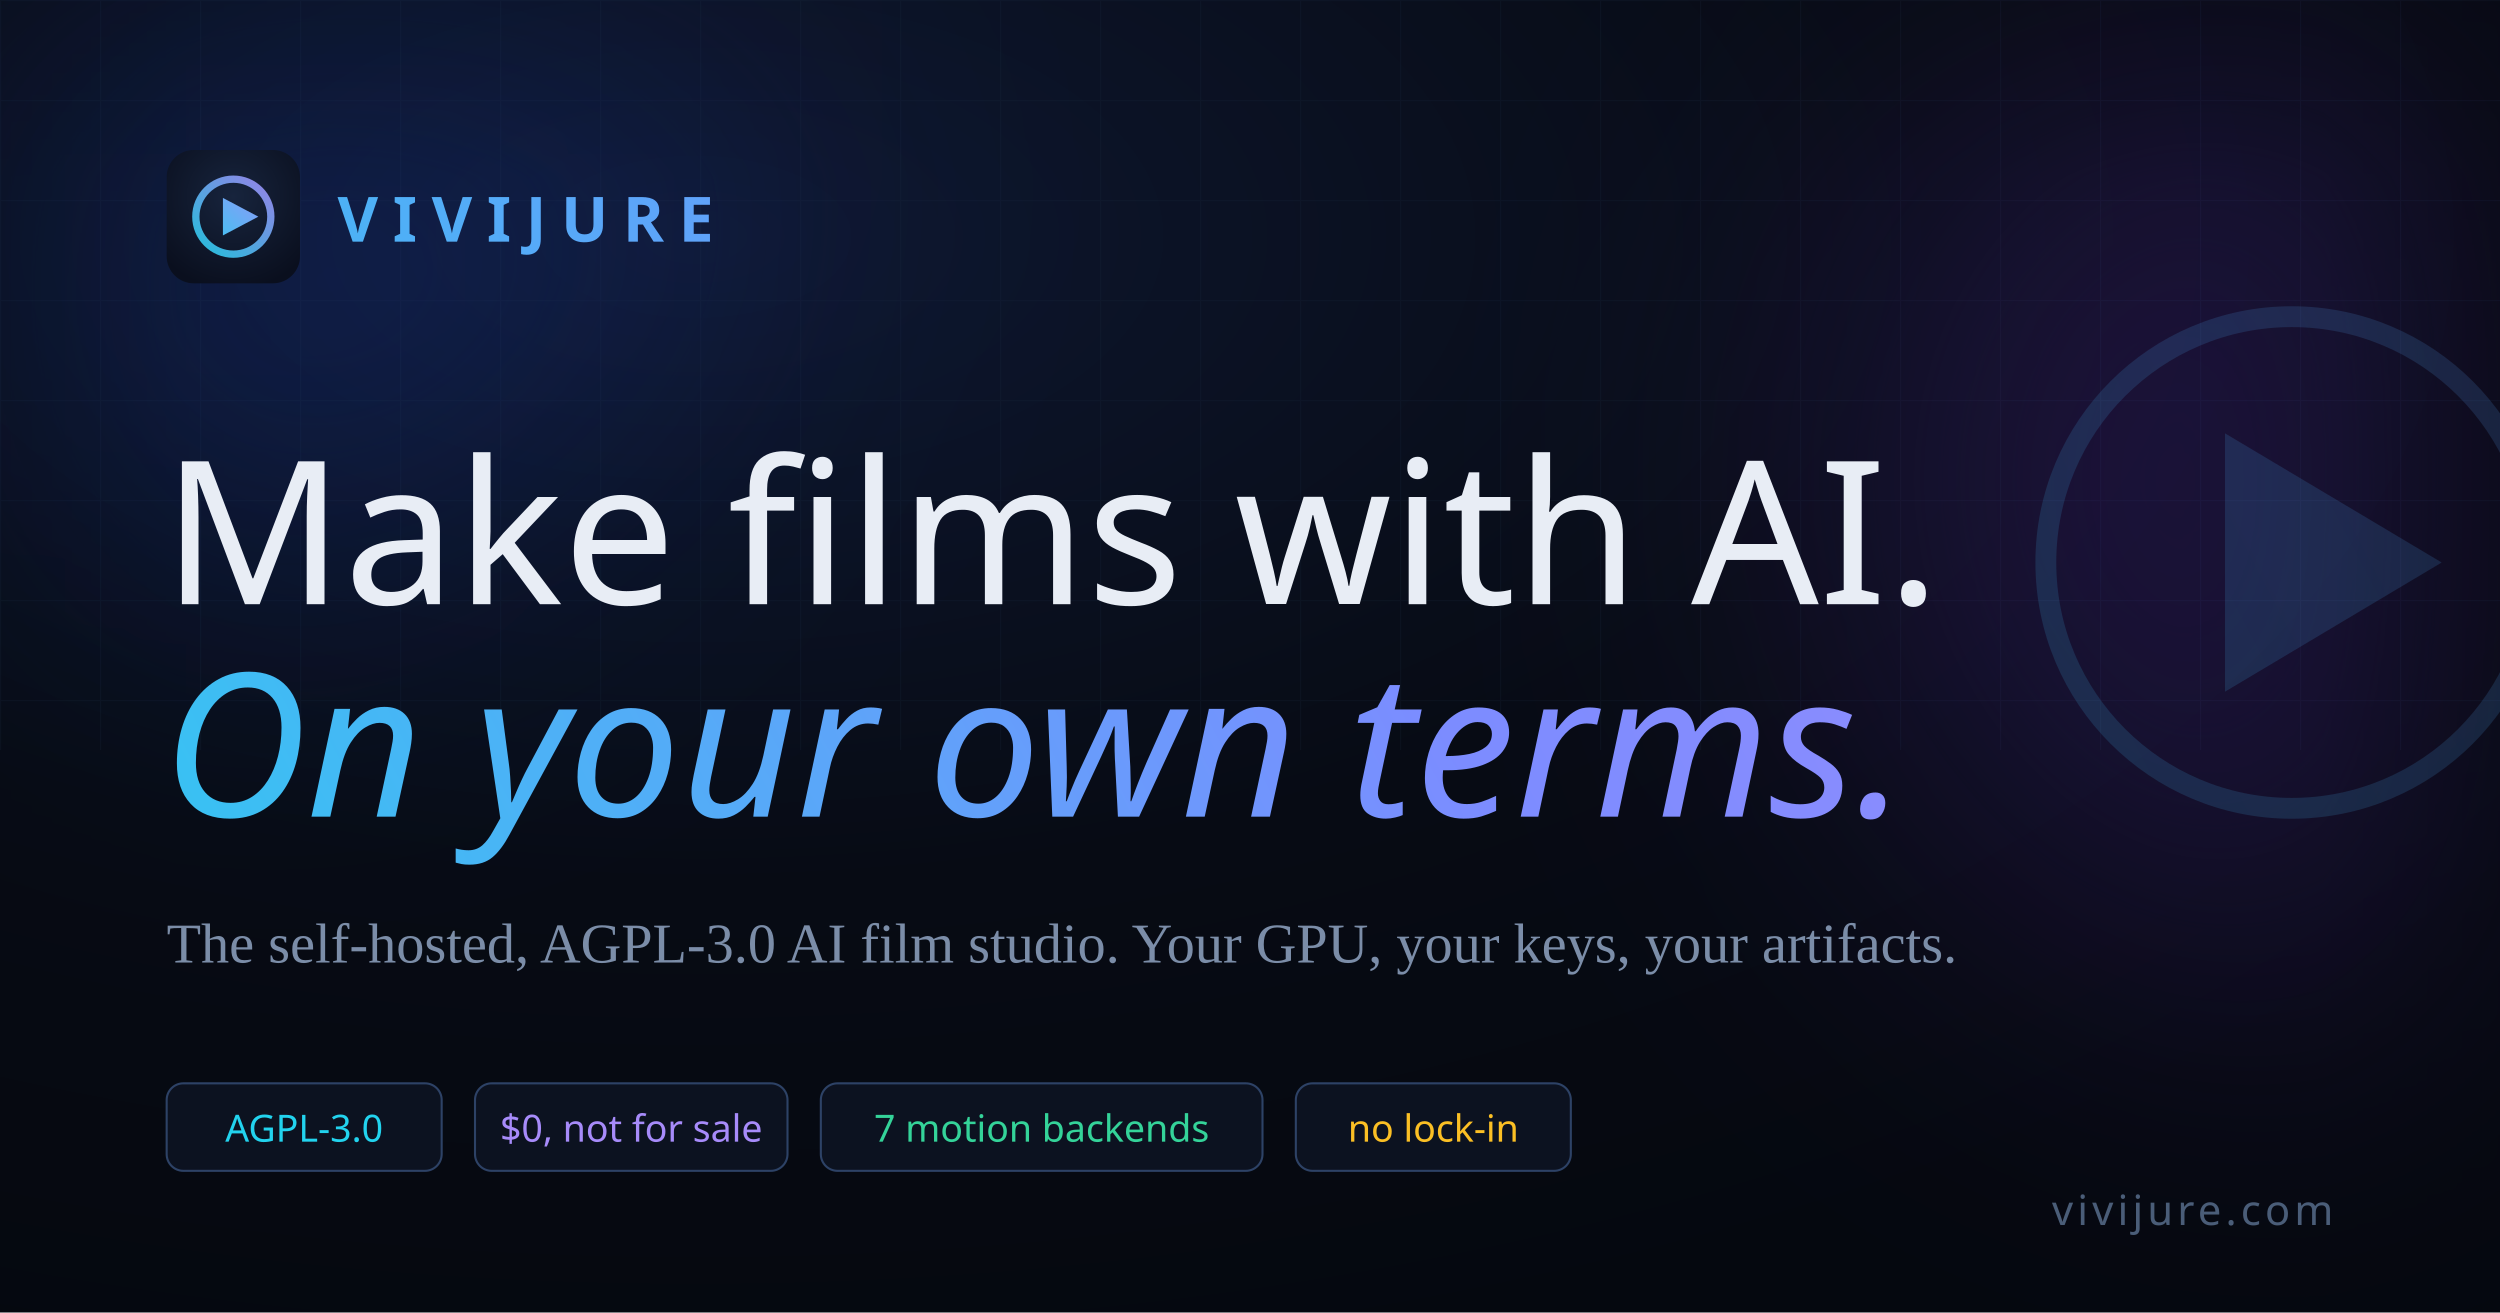
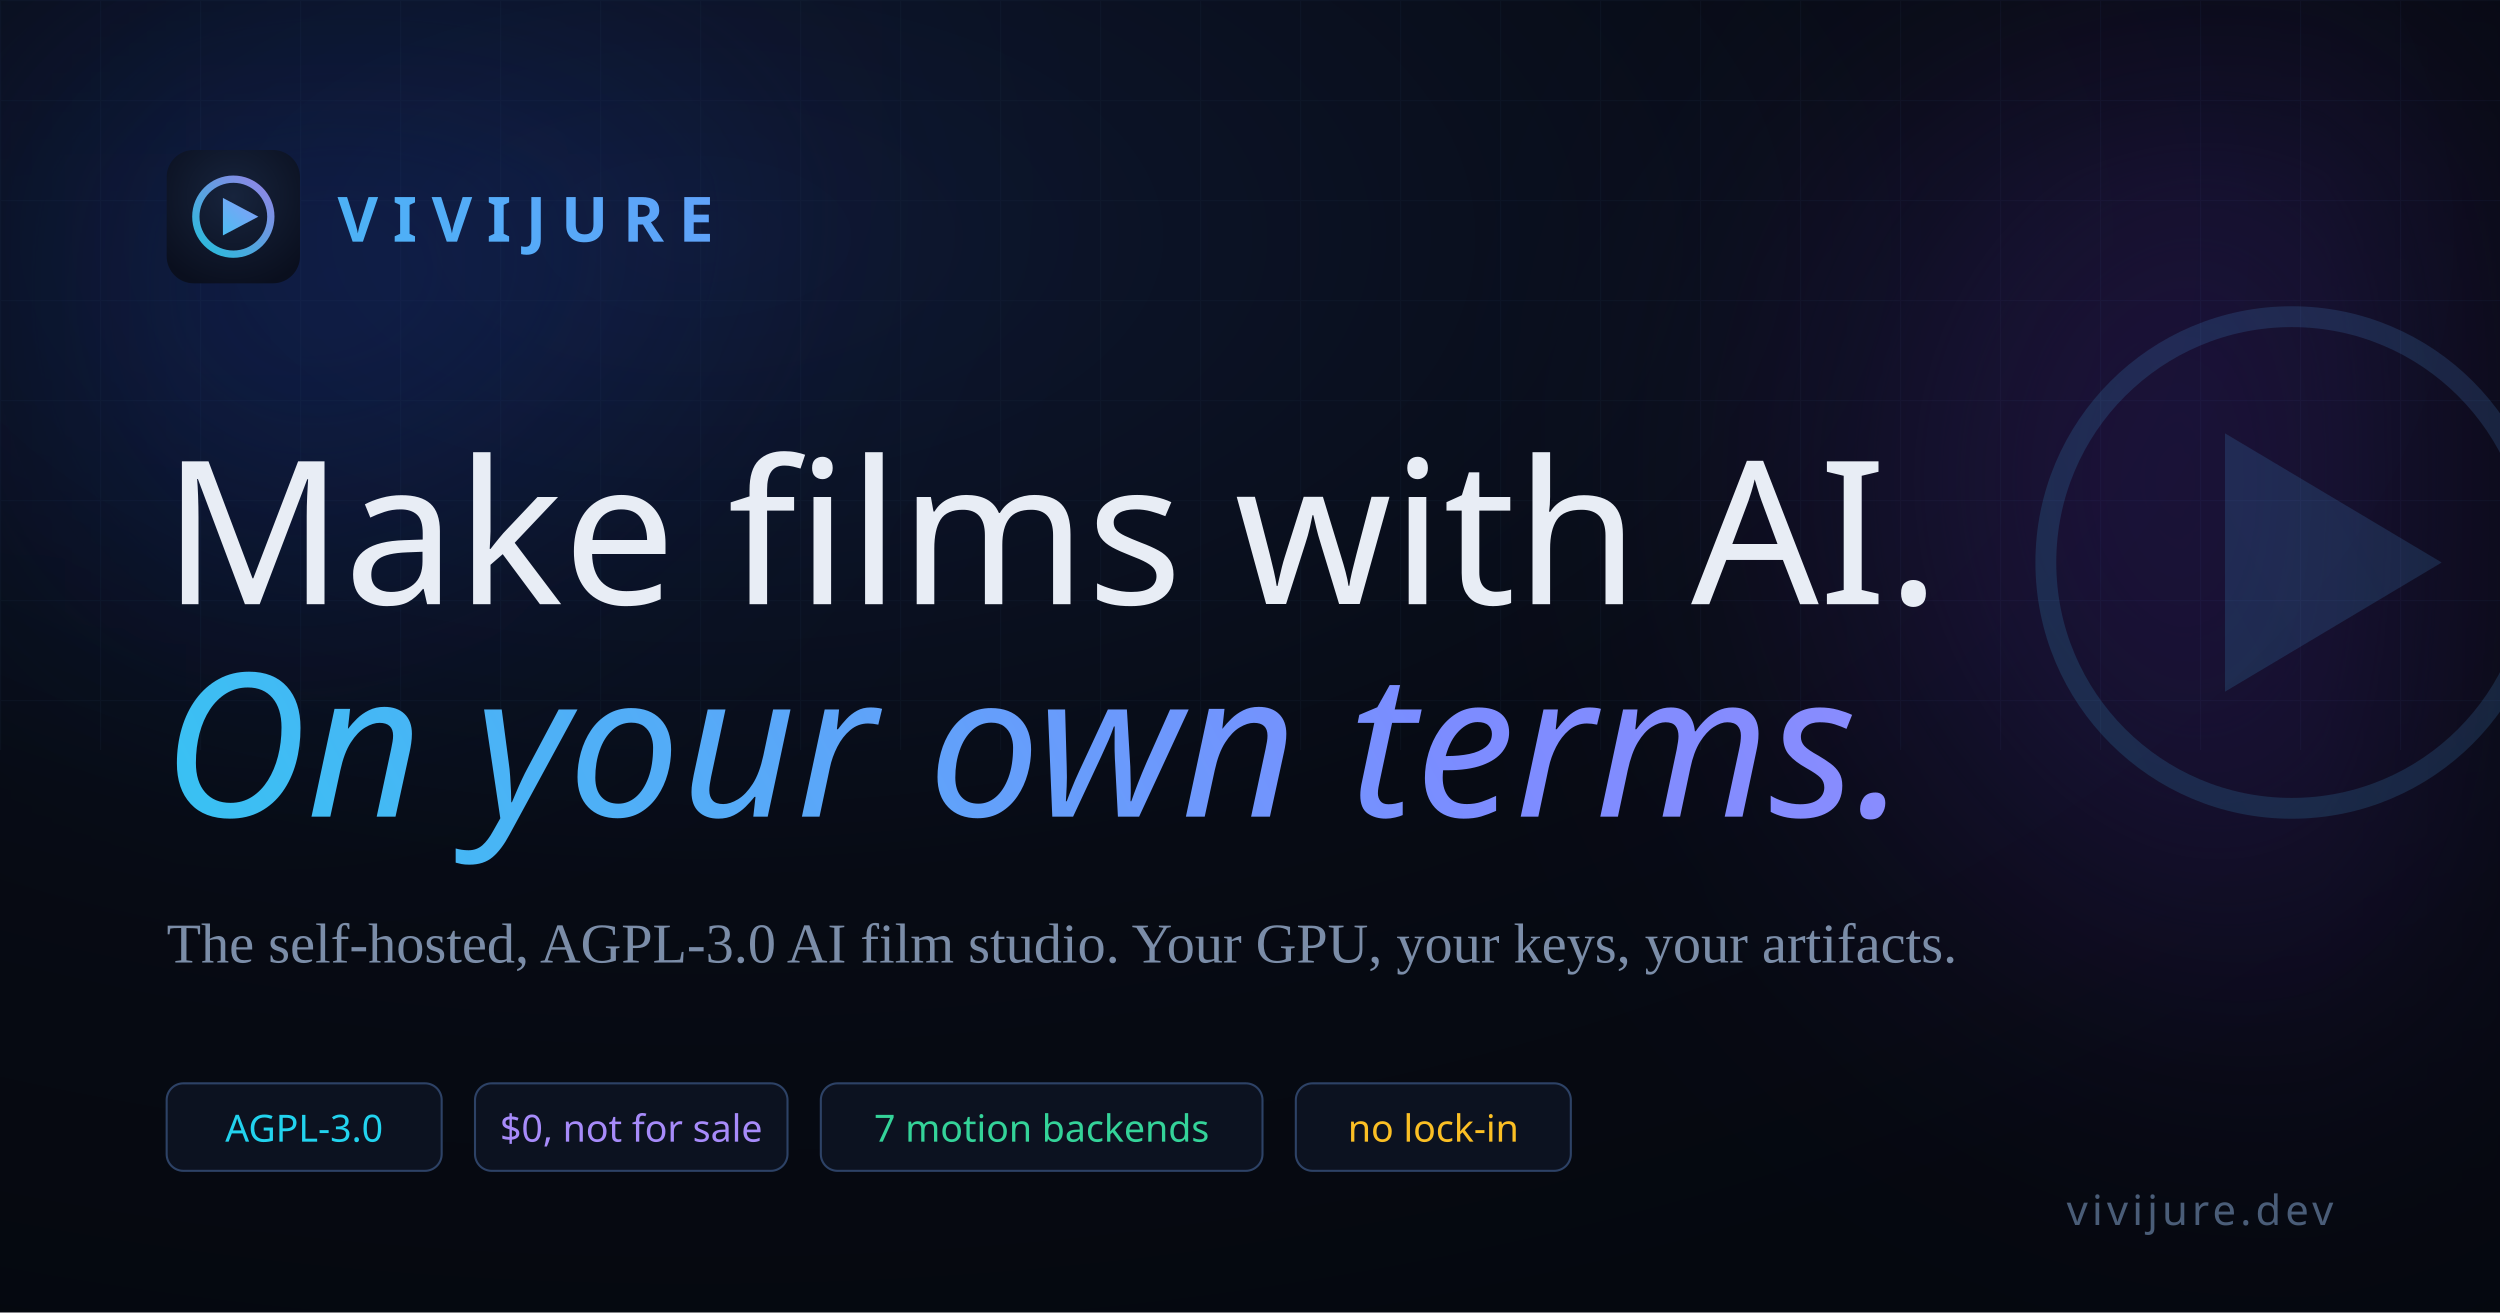
<svg xmlns="http://www.w3.org/2000/svg" width="1200" height="630" viewBox="0 0 1200 630">
  <defs>
    <radialGradient id="bg" cx="28%" cy="18%" r="90%">
      <stop offset="0%" stop-color="#0e1730" />
      <stop offset="55%" stop-color="#070b14" />
      <stop offset="100%" stop-color="#05080f" />
    </radialGradient>
    <linearGradient id="viv" x1="0" y1="630" x2="1200" y2="0" gradientUnits="userSpaceOnUse">
      <stop offset="0%" stop-color="#22d3ee" />
      <stop offset="55%" stop-color="#7c8cff" />
      <stop offset="100%" stop-color="#a78bfa" />
    </linearGradient>
    <linearGradient id="mark" x1="14" y1="52" x2="50" y2="12" gradientUnits="userSpaceOnUse">
      <stop offset="0%" stop-color="#22d3ee" />
      <stop offset="100%" stop-color="#a78bfa" />
    </linearGradient>
    <radialGradient id="mbg" cx="50%" cy="35%" r="70%">
      <stop offset="0%" stop-color="#17243d" />
      <stop offset="100%" stop-color="#0a0f1e" />
    </radialGradient>
    <pattern id="grid" width="48" height="48" patternUnits="userSpaceOnUse">
      <path d="M48 0H0V48" fill="none" stroke="#1e2d45" stroke-width="1" opacity="0.35" />
    </pattern>
    <filter id="blur" x="-50%" y="-50%" width="200%" height="200%">
      <feGaussianBlur stdDeviation="90" />
    </filter>
  </defs>
  <rect width="1200" height="630" fill="url(#bg)" />
  <rect width="1200" height="360" fill="url(#grid)" opacity="0.5" />
  <circle cx="120" cy="40" r="230" fill="#1d4ed8" opacity="0.20" filter="url(#blur)" />
  <circle cx="1120" cy="230" r="240" fill="#7c3aed" opacity="0.18" filter="url(#blur)" />
  <g transform="translate(980,150)" opacity="0.16">
    <circle cx="120" cy="120" r="118" fill="none" stroke="url(#viv)" stroke-width="10" />
    <path d="M88 58L192 120L88 182Z" fill="url(#viv)" />
  </g>
  <g transform="translate(80,72)">
    <g transform="scale(1.0)">
      <rect width="64" height="64" rx="13" fill="url(#mbg)" />
      <circle cx="32" cy="32" r="18" fill="none" stroke="url(#mark)" stroke-width="3.5" opacity="0.9" />
      <path d="M27 23L44 32L27 41Z" fill="url(#mark)" />
    </g>
    <text x="82" y="44" font-family="JetBrains Mono" font-size="30" font-weight="700" letter-spacing="7" fill="url(#viv)">VIVIJURE</text>
  </g>
  <text x="78" y="290" font-family="Instrument Serif" font-size="96" fill="#e8edf5">Make films with AI.</text>
  <text x="78" y="392" font-family="Instrument Serif" font-size="96" font-style="italic" fill="url(#viv)">On your own terms.</text>
  <text x="80" y="462" font-family="DM Sans 9pt" font-size="27" fill="#7b8da8">The self-hosted, AGPL-3.0 AI film studio. Your GPU, your keys, your artifacts.</text>
  <g font-family="JetBrains Mono" font-size="18" font-weight="500">
    <g transform="translate(80,520)">
      <rect width="132" height="42" rx="8" fill="#0c1220" stroke="#2d4266" />
      <text x="66" y="28" text-anchor="middle" fill="#22d3ee">AGPL-3.0</text>
    </g>
    <g transform="translate(228,520)">
      <rect width="150" height="42" rx="8" fill="#0c1220" stroke="#2d4266" />
      <text x="75" y="28" text-anchor="middle" fill="#a78bfa">$0, not for sale</text>
    </g>
    <g transform="translate(394,520)">
      <rect width="212" height="42" rx="8" fill="#0c1220" stroke="#2d4266" />
      <text x="106" y="28" text-anchor="middle" fill="#34d399">7 motion backends</text>
    </g>
    <g transform="translate(622,520)">
      <rect width="132" height="42" rx="8" fill="#0c1220" stroke="#2d4266" />
      <text x="66" y="28" text-anchor="middle" fill="#fbbf24">no lock-in</text>
    </g>
  </g>
-   <text x="1120" y="588" text-anchor="end" font-family="JetBrains Mono" font-size="20" letter-spacing="2" fill="#4a5d78">vivijure.com</text>
+   <text x="1120" y="588" text-anchor="end" font-family="JetBrains Mono" font-size="20" letter-spacing="2" fill="#4a5d78">vivijure.dev</text>
</svg>
